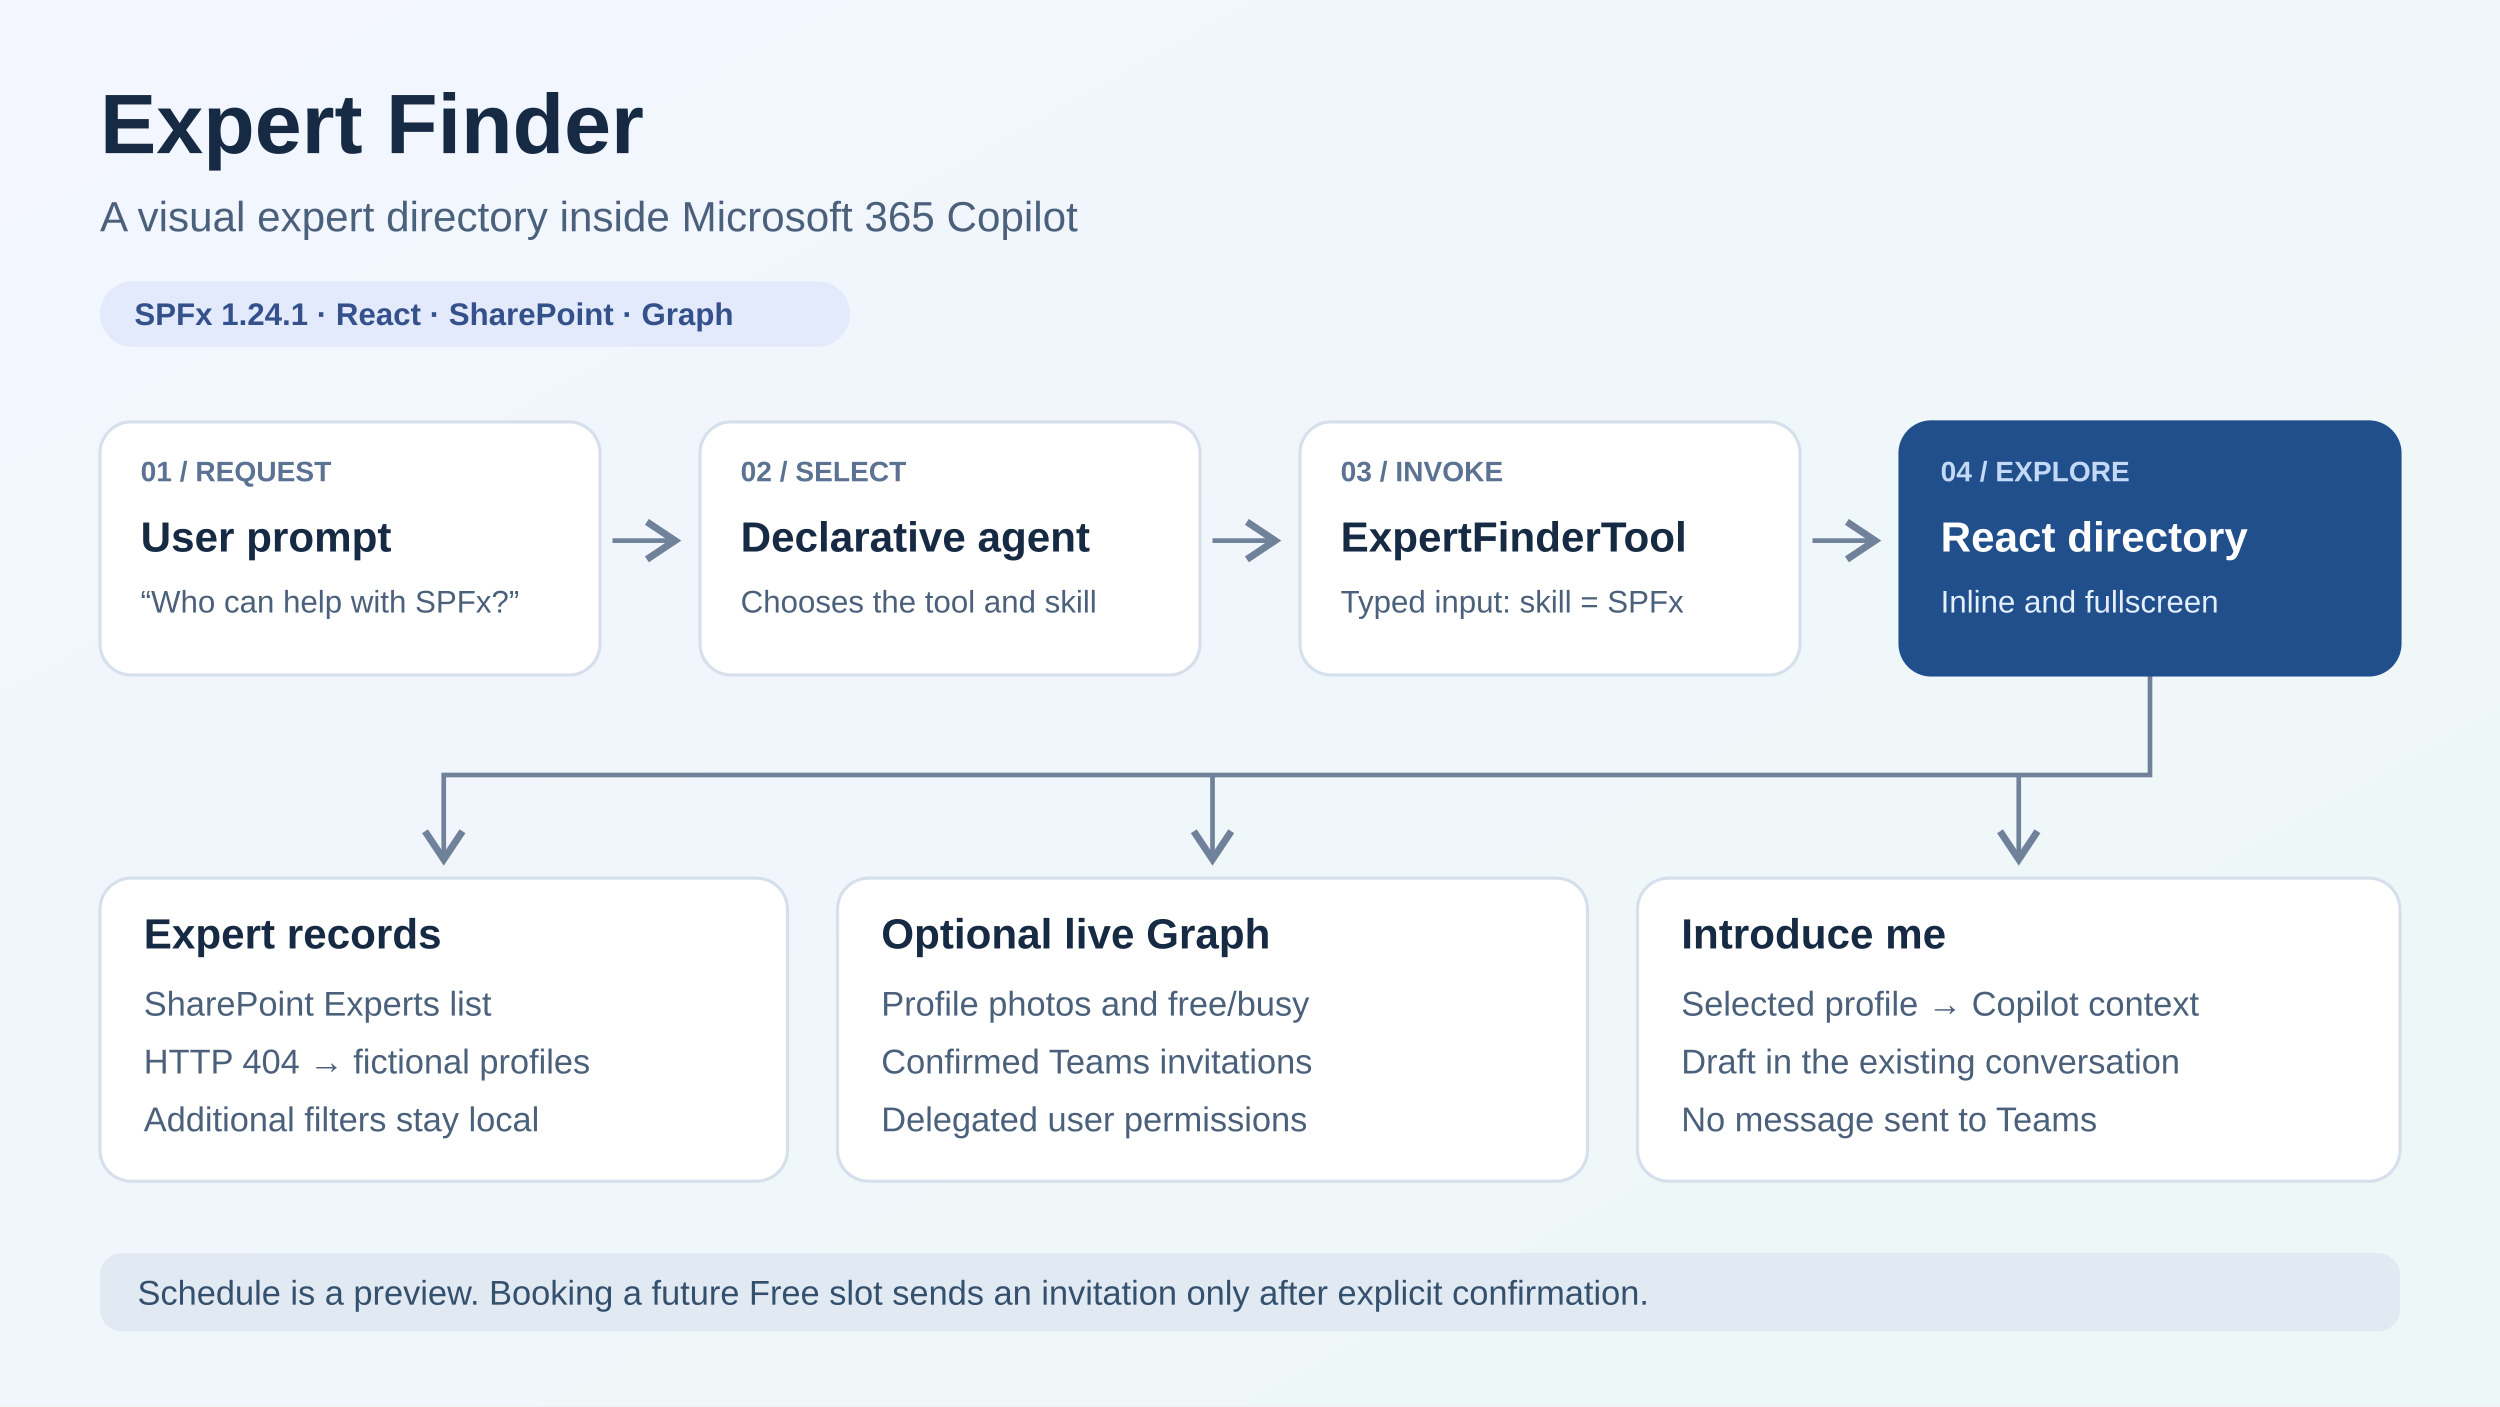
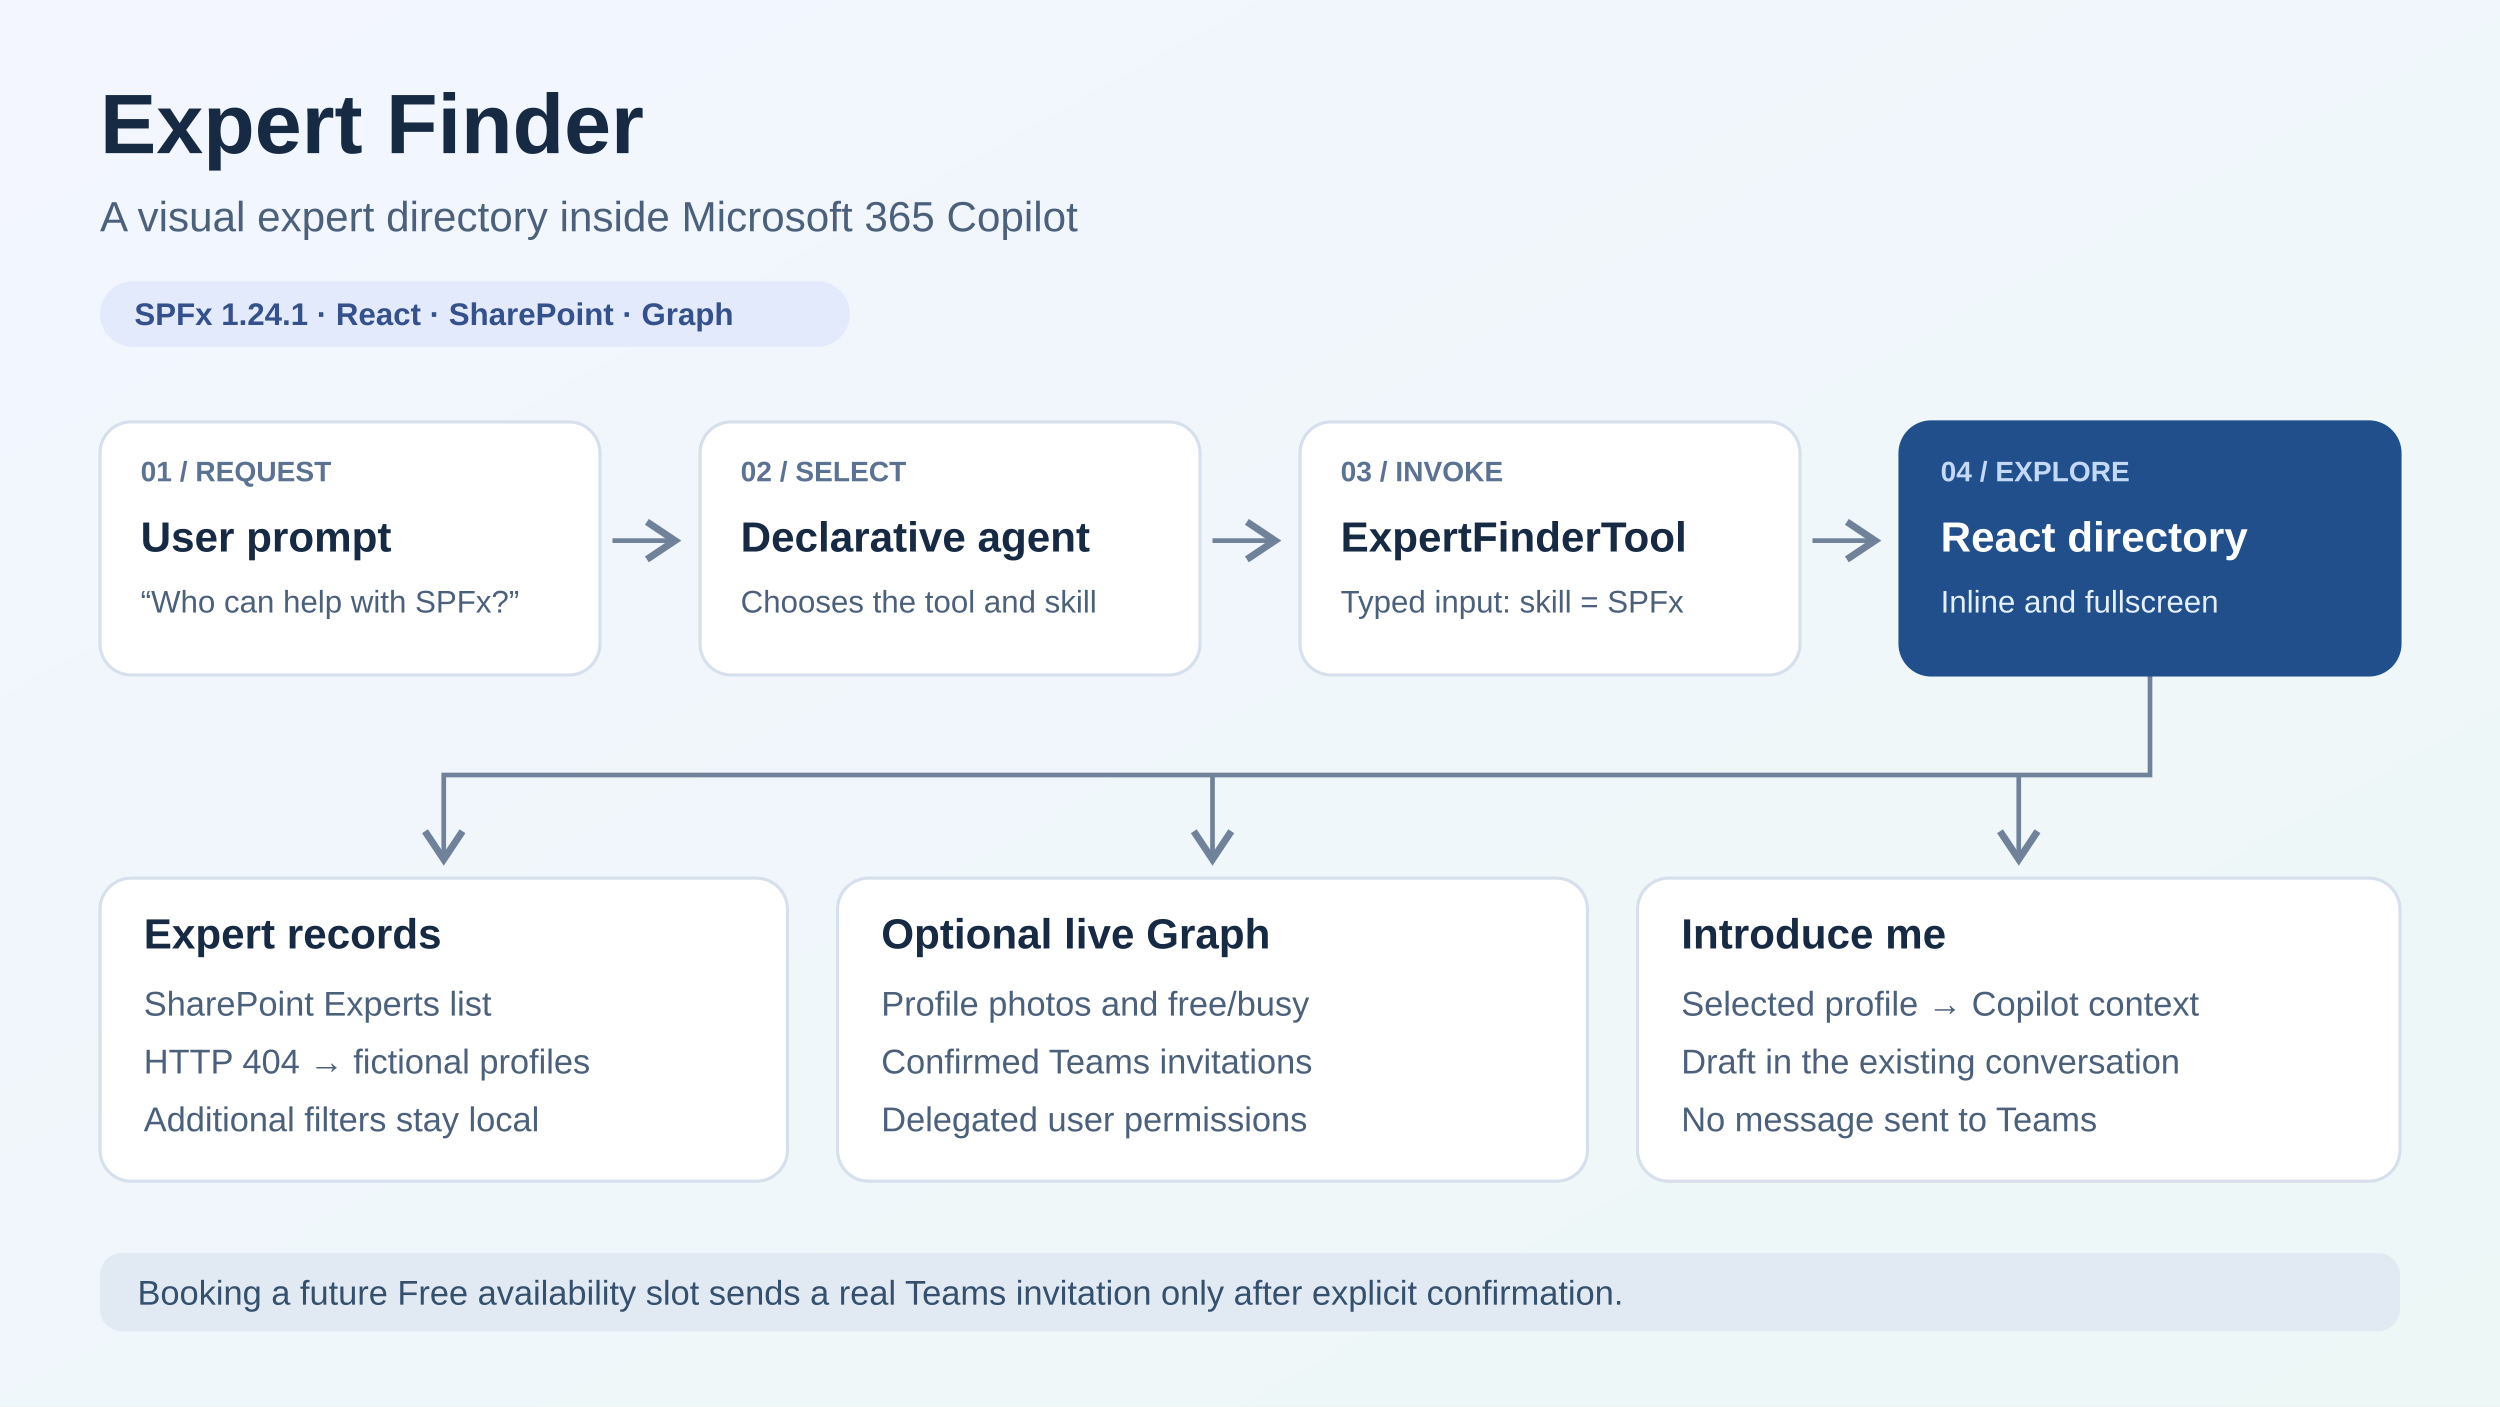
<svg xmlns="http://www.w3.org/2000/svg" width="1600" height="900" viewBox="0 0 1600 900" role="img" aria-labelledby="title description">
  <defs>
    <marker id="arrow" markerWidth="10" markerHeight="10" refX="7" refY="5" orient="auto-start-reverse">
      <path d="M 1 1 L 7 5 L 1 9" fill="none" stroke="#70819a" stroke-width="1.5" />
    </marker>
    <linearGradient id="background" x2="1" y2="1">
      <stop stop-color="#f3f6ff" />
      <stop offset="1" stop-color="#edf7f6" />
    </linearGradient>
  </defs>
  <rect width="1600" height="900" fill="url(#background)" />
  <g font-family="Arial, Helvetica, sans-serif">
    <text x="64" y="98" fill="#172a44" font-size="54" font-weight="700">Expert Finder</text>
    <text x="64" y="148" fill="#4b607b" font-size="27">A visual expert directory inside Microsoft 365 Copilot</text>
    <rect x="64" y="180" width="480" height="42" rx="21" fill="#e3eafb" />
    <text x="86" y="208" fill="#34518c" font-size="20" font-weight="600">SPFx 1.24.1 · React · SharePoint · Graph</text>
    <g fill="none" stroke="#70819a" stroke-width="3" marker-end="url(#arrow)">
      <path d="M 392 346 H 432" />
      <path d="M 776 346 H 816" />
      <path d="M 1160 346 H 1200" />
      <path d="M 1376 432 V 496 H 284 V 550" />
      <path d="M 776 496 V 550" />
      <path d="M 1292 496 V 550" />
    </g>
    <g fill="#fff" stroke="#d6dfec" stroke-width="2">
      <rect x="64" y="270" width="320" height="162" rx="20" />
      <rect x="448" y="270" width="320" height="162" rx="20" />
      <rect x="832" y="270" width="320" height="162" rx="20" />
      <rect x="1216" y="270" width="320" height="162" rx="20" fill="#204f8c" stroke="#204f8c" />
    </g>
    <g font-size="18" font-weight="700" fill="#5b7293">
      <text x="90" y="308">01 / REQUEST</text>
      <text x="474" y="308">02 / SELECT</text>
      <text x="858" y="308">03 / INVOKE</text>
      <text x="1242" y="308" fill="#c3d9f6">04 / EXPLORE</text>
    </g>
    <g font-size="27" font-weight="700" fill="#172a44">
      <text x="90" y="353">User prompt</text>
      <text x="474" y="353">Declarative agent</text>
      <text x="858" y="353">ExpertFinderTool</text>
      <text x="1242" y="353" fill="#fff">React directory</text>
    </g>
    <g font-size="20" fill="#4b607b">
      <text x="90" y="392">“Who can help with SPFx?”</text>
      <text x="474" y="392">Chooses the tool and skill</text>
      <text x="858" y="392">Typed input: skill = SPFx</text>
      <text x="1242" y="392" fill="#e4efff">Inline and fullscreen</text>
    </g>
    <g fill="#fff" stroke="#d6dfec" stroke-width="2">
      <rect x="64" y="562" width="440" height="194" rx="20" />
      <rect x="536" y="562" width="480" height="194" rx="20" />
      <rect x="1048" y="562" width="488" height="194" rx="20" />
    </g>
    <g fill="#172a44" font-size="27" font-weight="700">
      <text x="92" y="607">Expert records</text>
      <text x="564" y="607">Optional live Graph</text>
      <text x="1076" y="607">Introduce me</text>
    </g>
    <g fill="#4b607b" font-size="22">
      <text x="92" y="650">SharePoint Experts list</text>
      <text x="92" y="687">HTTP 404 → fictional profiles</text>
      <text x="92" y="724">Additional filters stay local</text>
      <text x="564" y="650">Profile photos and free/busy</text>
      <text x="564" y="687">Confirmed Teams invitations</text>
      <text x="564" y="724">Delegated user permissions</text>
      <text x="1076" y="650">Selected profile → Copilot context</text>
      <text x="1076" y="687">Draft in the existing conversation</text>
      <text x="1076" y="724">No message sent to Teams</text>
    </g>
    <rect x="64" y="802" width="1472" height="50" rx="14" fill="#e1eaf2" />
-     <text x="88" y="835" fill="#34506d" font-size="22">Schedule is a preview. Booking a future Free slot sends an invitation only after explicit confirmation.</text>
+     <text x="88" y="835" fill="#34506d" font-size="22">Booking a future Free availability slot sends a real Teams invitation only after explicit confirmation.</text>
  </g>
</svg>
